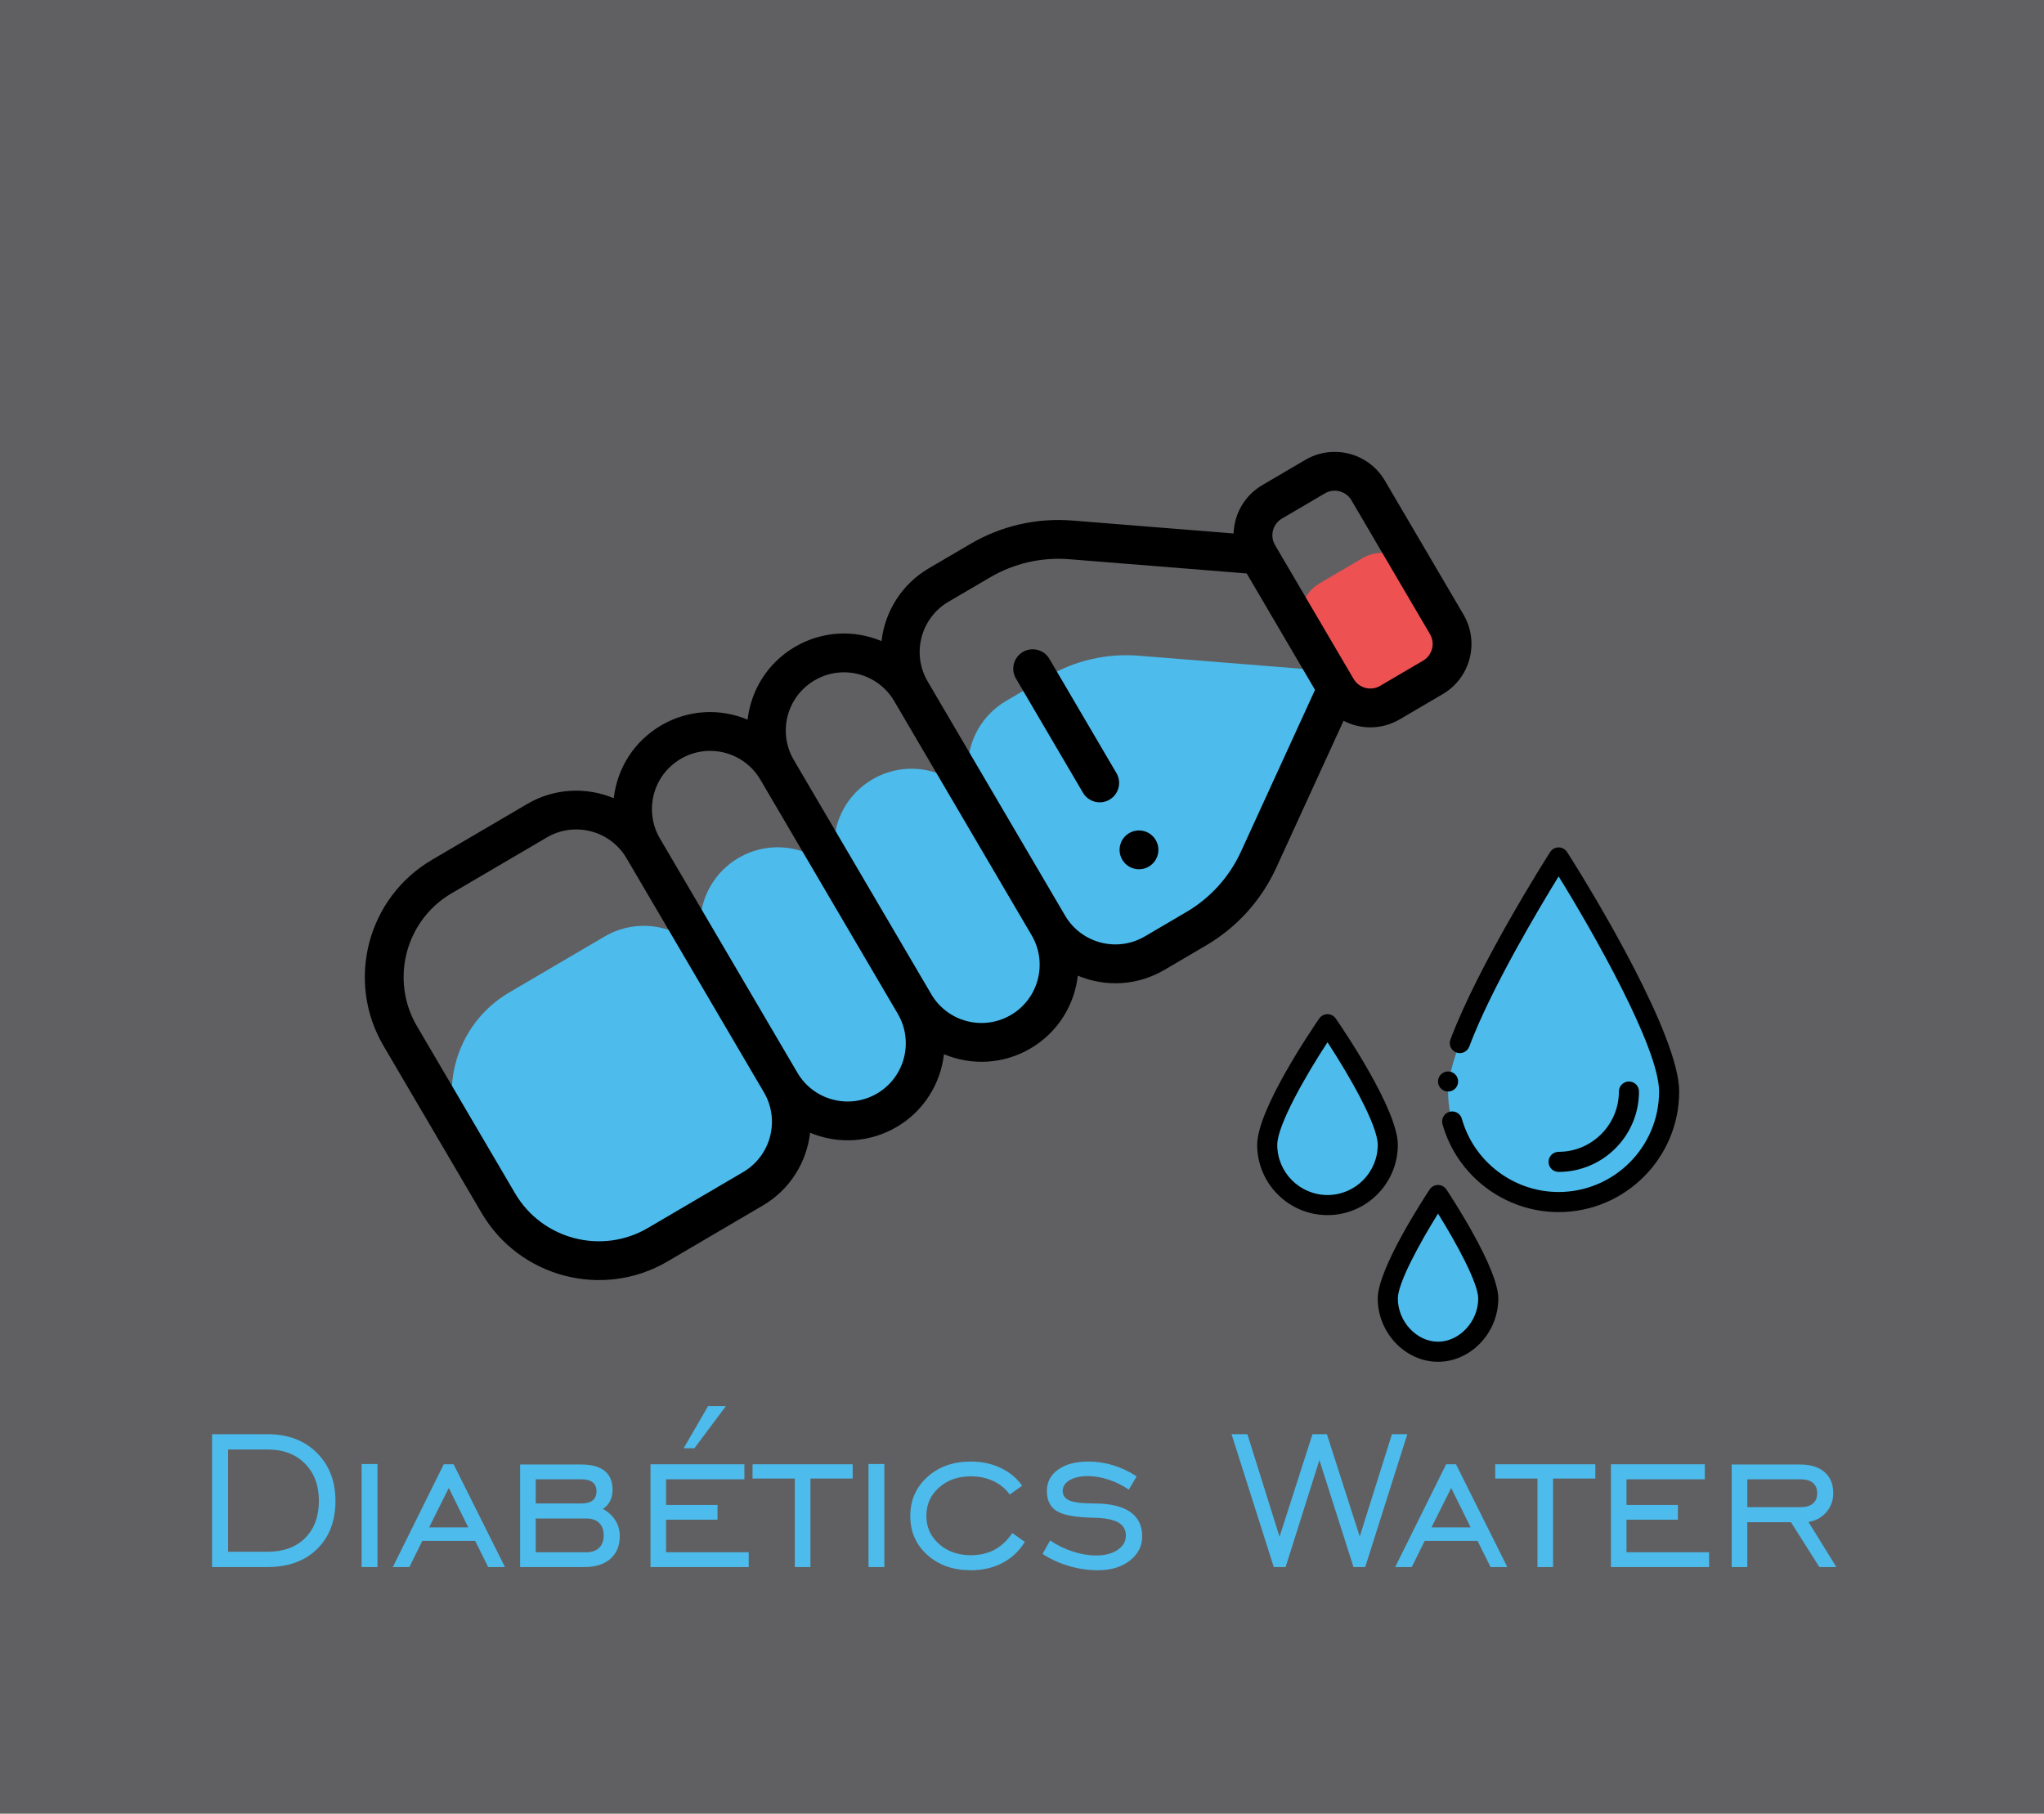
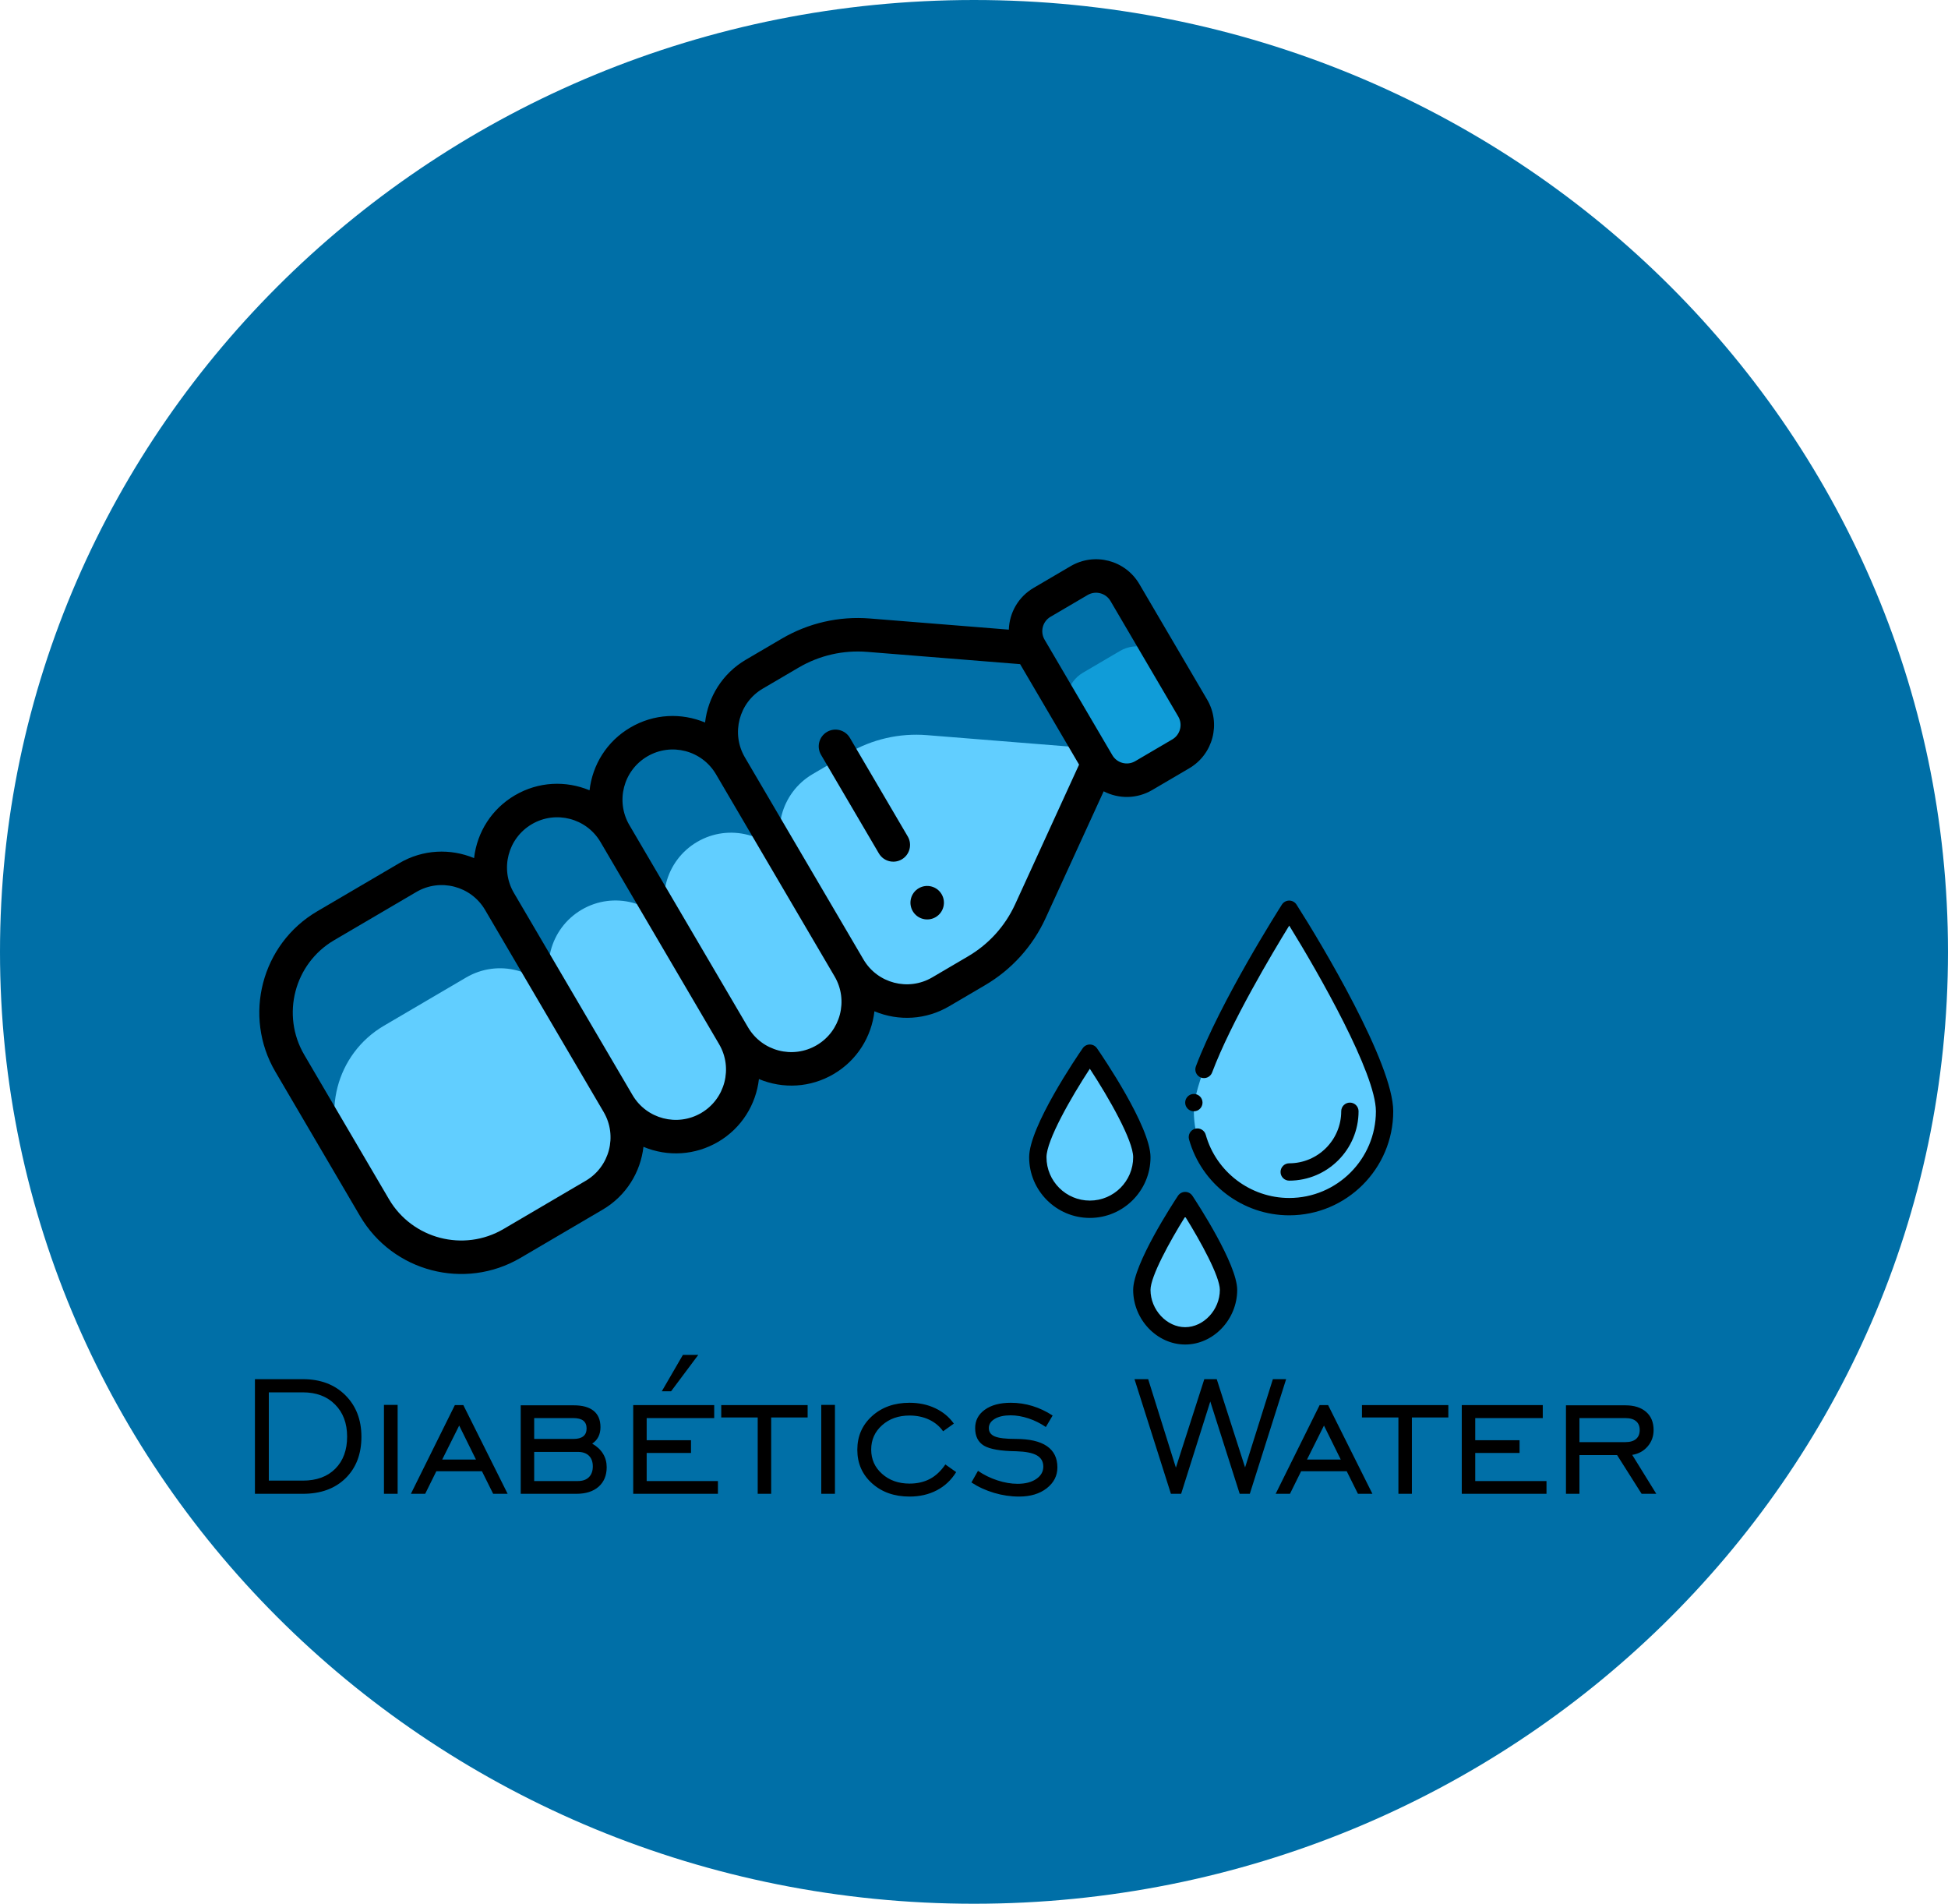
- <svg xmlns="http://www.w3.org/2000/svg" xml:space="preserve" width="356.839mm" height="316.675mm" version="1.1" style="shape-rendering:geometricPrecision; text-rendering:geometricPrecision; image-rendering:optimizeQuality; fill-rule:evenodd; clip-rule:evenodd" viewBox="0 0 35683.86 31667.49">
+ <svg xmlns="http://www.w3.org/2000/svg" xml:space="preserve" width="394.192mm" height="385.154mm" version="1.1" style="shape-rendering:geometricPrecision; text-rendering:geometricPrecision; image-rendering:optimizeQuality; fill-rule:evenodd; clip-rule:evenodd" viewBox="0 0 46467.18 45401.79">
  <defs>
    <style type="text/css">
   
    .fil2 {fill:black}
-     .fil1 {fill:#4DBBEB}
-     .fil0 {fill:#606062}
-     .fil3 {fill:#ED5151}
-     .fil4 {fill:#4DBBEB;fill-rule:nonzero}
+     .fil0 {fill:#006FA7}
+     .fil3 {fill:#109CD8}
+     .fil1 {fill:#61CEFF}
+     .fil4 {fill:black;fill-rule:nonzero}
   
  </style>
  </defs>
  <g id="Camada_x0020_1">
-     <rect class="fil0" y="-0" width="35683.86" height="31667.49" />
-     <g id="_2767016450176">
+     <ellipse class="fil0" cx="23233.59" cy="22700.89" rx="23233.59" ry="22700.89" />
+     <g id="_2506534692560">
      <g>
        <g>
-           <path class="fil1" d="M25999.51 22584.55c0,484.32 -392.77,929.72 -877.09,929.72 -484.32,0 -877.09,-445.4 -877.09,-929.72 0,-484.31 877.09,-1806.8 877.09,-1806.8 0,0 877.09,1322.49 877.09,1806.8zm0 0z" />
-           <path class="fil1" d="M24227.79 19988.37c0,581.35 -471.16,1052.51 -1052.5,1052.51 -581.35,0 -1052.51,-471.16 -1052.51,-1052.51 0,-581.34 1052.51,-2105 1052.51,-2105 0,0 1052.5,1523.66 1052.5,2105zm0 0z" />
-           <path class="fil1" d="M29139.48 19058.66c0,1065.66 -863.93,1929.6 -1929.6,1929.6 -1065.66,0 -1929.59,-863.93 -1929.59,-1929.6 0,-1065.66 1929.59,-4087.22 1929.59,-4087.22 0,0 1929.6,3021.56 1929.6,4087.22zm0 0z" />
+           <path class="fil1" d="M29325.73 30658.7c0,570.91 -463,1095.95 -1033.91,1095.95 -570.91,0 -1033.91,-525.04 -1033.91,-1095.95 0,-570.9 1033.91,-2129.85 1033.91,-2129.85 0,0 1033.91,1558.94 1033.91,2129.85zm0 0z" />
+           <path class="fil1" d="M27237.24 27598.34c0,685.29 -555.4,1240.69 -1240.68,1240.69 -685.29,0 -1240.69,-555.4 -1240.69,-1240.69 0,-685.28 1240.69,-2481.36 1240.69,-2481.36 0,0 1240.68,1796.08 1240.68,2481.36zm0 0z" />
+           <path class="fil1" d="M33027.11 26502.4c0,1256.19 -1018.4,2274.6 -2274.6,2274.6 -1256.19,0 -2274.59,-1018.4 -2274.59,-2274.6 0,-1256.19 2274.59,-4817.99 2274.59,-4817.99 0,0 2274.6,3561.8 2274.6,4817.99zm0 0z" />
        </g>
-         <path class="fil2" d="M28613.23 19058.66c0,-96.89 -78.53,-175.42 -175.42,-175.42 -96.89,0 -175.42,78.53 -175.42,175.42 0,580.39 -472.12,1052.51 -1052.51,1052.51 -96.88,0 -175.41,78.53 -175.41,175.42 0,96.89 78.52,175.42 175.41,175.42 773.83,0 1403.34,-629.52 1403.34,-1403.34l0.01 -0.01zm0 0z" />
-         <path class="fil2" d="M24958.65 20768.5c-92.71,139.86 -906.28,1381.62 -906.28,1903.76 0,599.03 481.99,1105.13 1052.51,1105.13 570.52,0 1052.51,-506.1 1052.51,-1105.13 0,-522.14 -813.57,-1763.9 -906.28,-1903.76 -32.55,-48.99 -87.44,-78.46 -146.22,-78.46 -58.79,0 -113.69,29.47 -146.23,78.46l-0.01 0zm847.9 1903.76c0,401.82 -327.88,754.3 -701.67,754.3 -373.79,0 -701.67,-352.48 -701.67,-754.3 0,-270.32 385.3,-975.82 701.67,-1482.34 316.37,506.52 701.67,1212.02 701.67,1482.34zm0 0z" />
-         <path class="fil2" d="M23175.29 17707.95c-57.63,0 -111.56,28.3 -144.31,75.71 -110.94,160.55 -1083.61,1586.57 -1083.61,2204.71 0,677.08 550.84,1227.93 1227.92,1227.93 677.07,0 1227.92,-550.85 1227.92,-1227.93 0,-618.14 -972.68,-2044.16 -1083.62,-2204.71 -32.75,-47.41 -86.68,-75.71 -144.3,-75.71zm0 3157.51c-483.64,0 -877.09,-393.45 -877.09,-877.09 0,-339.25 490.55,-1200.51 877.09,-1790.49 386.53,589.91 877.08,1451.03 877.08,1790.49 0,483.64 -393.45,877.09 -877.08,877.09zm0 0z" />
-         <path class="fil2" d="M25455.71 18883.24c0,96.89 -78.52,175.42 -175.42,175.42 -96.89,0 -175.41,-78.52 -175.41,-175.42 0,-96.89 78.52,-175.41 175.41,-175.41 96.9,0 175.42,78.52 175.42,175.41zm0 0z" />
-         <path class="fil2" d="M27357.76 14877.01c-32.28,-50.43 -87.98,-80.99 -147.87,-80.99 -59.89,0 -115.6,30.56 -147.87,80.99 -50.5,79.14 -1242.87,1952.55 -1740.61,3273.32 -34.19,90.65 11.65,191.86 102.3,225.99 90.59,34.19 191.8,-11.58 225.99,-102.24 383.32,-1017.28 1221.01,-2420.14 1560.67,-2971.89 599.71,969.8 1753.69,2993.54 1753.69,3756.47 0,967.27 -786.91,1754.18 -1754.17,1754.18 -783.14,0 -1477.69,-525.91 -1689.08,-1278.97 -26.17,-93.26 -123,-147.67 -216.33,-121.5 -93.25,26.18 -147.59,123.07 -121.49,216.33 253.74,903.74 1087.25,1534.97 2026.9,1534.97 1160.7,0 2105.01,-944.3 2105.01,-2105.01 0,-966.92 -1456.79,-3399.33 -1957.14,-4181.65l0 0zm0 0z" />
+         <path class="fil2" d="M32406.77 26502.4c0,-114.21 -92.57,-206.78 -206.78,-206.78 -114.21,0 -206.78,92.57 -206.78,206.78 0,684.16 -556.53,1240.69 -1240.69,1240.69 -114.2,0 -206.77,92.57 -206.77,206.78 0,114.21 92.56,206.78 206.77,206.78 912.19,0 1654.25,-742.07 1654.25,-1654.25l0.01 -0.01zm0 0z" />
+         <path class="fil2" d="M28098.77 28517.95c-109.29,164.87 -1068.32,1628.65 -1068.32,2244.14 0,706.13 568.17,1302.72 1240.69,1302.72 672.53,0 1240.69,-596.59 1240.69,-1302.72 0,-615.5 -959.03,-2079.28 -1068.32,-2244.14 -38.37,-57.75 -103.07,-92.49 -172.36,-92.49 -69.3,0 -134.02,34.74 -172.38,92.49l-0.01 0zm999.5 2244.14c0,473.66 -386.5,889.16 -827.12,889.16 -440.62,0 -827.12,-415.5 -827.12,-889.16 0,-318.65 454.19,-1150.29 827.12,-1747.37 372.94,597.08 827.12,1428.72 827.12,1747.37zm0 0z" />
+         <path class="fil2" d="M25996.56 24910.19c-67.93,0 -131.51,33.36 -170.11,89.25 -130.78,189.26 -1277.35,1870.24 -1277.35,2598.9 0,798.14 649.33,1447.48 1447.47,1447.48 798.13,0 1447.47,-649.34 1447.47,-1447.48 0,-728.66 -1146.59,-2409.64 -1277.37,-2598.9 -38.61,-55.89 -102.18,-89.25 -170.1,-89.25zm0 3722.06c-570.11,0 -1033.91,-463.8 -1033.91,-1033.91 0,-399.91 578.26,-1415.15 1033.91,-2110.62 455.64,695.38 1033.9,1710.47 1033.9,2110.62 0,570.11 -463.8,1033.91 -1033.9,1033.91zm0 0z" />
+         <path class="fil2" d="M28684.7 26295.62c0,114.21 -92.56,206.78 -206.78,206.78 -114.21,0 -206.77,-92.56 -206.77,-206.78 0,-114.21 92.56,-206.77 206.77,-206.77 114.23,0 206.78,92.56 206.78,206.77zm0 0z" />
+         <path class="fil2" d="M30926.83 21573.09c-38.05,-59.45 -103.71,-95.47 -174.31,-95.47 -70.6,0 -136.27,36.02 -174.31,95.47 -59.53,93.29 -1465.09,2301.66 -2051.82,3858.57 -40.3,106.86 13.73,226.16 120.59,266.4 106.79,40.3 226.09,-13.65 266.4,-120.52 451.86,-1199.16 1439.32,-2852.85 1839.71,-3503.25 706.93,1143.19 2067.24,3528.77 2067.24,4428.11 0,1140.21 -927.61,2067.82 -2067.81,2067.82 -923.16,0 -1741.89,-619.94 -1991.08,-1507.64 -30.85,-109.93 -144.99,-174.07 -255.01,-143.22 -109.92,30.86 -173.98,145.07 -143.21,255.01 299.11,1065.32 1281.64,1809.41 2389.3,1809.41 1368.23,0 2481.37,-1113.14 2481.37,-2481.37 0,-1139.8 -1717.26,-4007.11 -2307.07,-4929.31l0 0zm0 0z" />
      </g>
      <g>
-         <path class="fil1" d="M11474.02 21730.9l1664.1 -976.82c645.28,-378.67 861.45,-1208.91 482.78,-1854.19 378.33,644.71 1208.88,861.44 1854.19,482.78 645.28,-378.67 861.37,-1208.58 482.78,-1854.19 377.88,644.83 1208.71,862.1 1854.19,482.79 645.28,-378.67 861.37,-1208.59 482.7,-1853.87 378.67,645.28 1208.91,861.46 1854.19,482.79l723.85 -425.06c479.54,-281.13 860.72,-703.37 1092.38,-1208.64l1365.63 -2982.63 -183.52 -312.73 -3269.89 -262.36c-554.09,-44.18 -1108.6,82.69 -1587.9,364.23l-724.1 424.65c-645.28,378.67 -861.45,1208.9 -482.78,1854.18 -189.34,-322.64 -491.28,-538.1 -826.92,-625.49 -335.63,-87.39 -704.3,-46.54 -1026.95,142.8 -645.61,378.58 -861.78,1208.82 -482.78,1854.18 -378.77,-644.5 -1208.54,-861.67 -1854.19,-482.78 -645.28,378.67 -861.46,1208.91 -482.79,1854.19 -378.67,-645.28 -1208.91,-861.45 -1854.19,-482.78l-1664.34 976.41c-967.92,568 -1292.13,1813.19 -724.22,2781.45l526.31 896.86c568.36,968.02 1813.51,1292.23 2781.47,724.23z" />
-         <path class="fil3" d="M24257.71 12265.21l749.39 -439.76c322.64,-189.34 430.68,-604.29 241.35,-926.94l-535.04 -911.74c-189.33,-322.64 -604.29,-430.68 -926.93,-241.35l-749.39 439.77c-322.64,189.33 -430.68,604.28 -241.35,926.93l535.04 911.74c189.33,322.64 604.29,430.68 926.93,241.35z" />
-         <path class="fil2" d="M20055.75 15130.92c161.2,-94.88 215.23,-302.36 120.68,-463.47 -94.79,-161.53 -302.27,-215.55 -463.8,-120.76 -161.11,94.54 -215.13,302.02 -120.67,463.47 94.79,161.52 302.27,215.54 463.79,120.76z" />
-         <path class="fil2" d="M6694.38 18259.15l1714.25 2921.16c661.87,1127.24 2117.4,1506.47 3245,844.85l1664.07 -976.83c477.07,-279.96 766.45,-758.96 824.92,-1270.33 492.25,205.13 1046.15,172.33 1512.01,-101.06 476.9,-279.85 766.22,-758.73 824.78,-1270.08 489.61,204.13 1043.66,173.95 1512.23,-101.32 476.93,-279.88 766.24,-758.69 824.8,-1269.9 494.27,206.04 1047.87,171.24 1512.21,-101.24l723.64 -424.91c541.82,-317.62 966.78,-787.82 1229.01,-1359.85l1174.13 -2564.38c306.47,158.16 673.98,154.94 981.91,-25.76l749.39 -439.76c484.33,-284.22 646.32,-906.08 362.04,-1390.46l-1371.43 -2337.03c-284.23,-484.26 -906.08,-646.32 -1390.5,-362.05l-749.38 439.77c-307.27,180.31 -489.97,499.29 -501.35,844.63l-2811.59 -225.59c-627.12,-49.99 -1244.83,91.73 -1786.1,409.71l-724.18 424.69c-476.98,279.9 -766.34,758.77 -824.91,1270.02 -478.47,-199.48 -1033.31,-179.28 -1511.69,101.42 -477.62,280.08 -766.49,754.01 -825.99,1270.05 -478.35,-199.13 -1033.02,-179.09 -1511.03,101.42 -464.1,272.34 -764.56,738.51 -825.77,1270.66 -474.94,-198.27 -1034.15,-179.21 -1511.2,100.71l-1664.38 976.44c-1127.25,661.58 -1506.31,2117.25 -844.89,3245.02zm15686.02 -9204.93l749.39 -439.77c161.48,-94.73 368.65,-40.75 463.4,120.66l1371.37 2337c94.56,161.18 41.13,368.43 -120.66,463.4l-749.39 439.76c-161.43,94.71 -368.63,40.8 -463.4,-120.66l0 0 -1371.4 -2337c-94.73,-161.48 -40.83,-368.64 120.69,-463.39zm-5823.35 1453.48l724.3 -424.76c421.05,-247.36 901.53,-357.52 1389.21,-318.67l3094.15 248.28 1192.9 2032.83 -1292.14 2822.16c-203.97,444.89 -534.45,810.6 -956,1057.7l-723.76 424.98c-483.23,283.6 -1107.07,121.17 -1390.66,-362.09l-2400.02 -4089.8c-283.58,-483.27 -121.15,-1107.08 362.02,-1390.63zm-2336.56 1371.45c484.53,-284.34 1105.94,-122.62 1390.33,362l2400.02 4089.81c283.52,483.09 121.12,1106.81 -362.17,1390.42 -483.91,284.37 -1106.56,122.32 -1390.5,-362.18l-2399.86 -4089.49c-284.38,-484.23 -122.61,-1106.32 362.18,-1390.56zm-2337.01 1371.4c483.88,-283.99 1105.63,-122.25 1390.42,361.78 0.07,0.12 0.13,0.21 0.2,0.33l2399.69 4089.2 0.03 0.04c0,0 0,0 -0.01,0.03 283.44,483.39 121.05,1107.25 -362.05,1390.74 -483.01,283.44 -1105.99,122.95 -1390.62,-362.08l-2399.78 -4089.39c-284.11,-484.23 -122.22,-1106.4 362.12,-1390.65zm-2336.94 1371.41c483.23,-283.6 1107.07,-121.17 1390.66,362.09l2399.79 4089.36c283.56,483.25 121.12,1107.09 -362.14,1390.68l-1664.05 976.8c-805.25,472.57 -1845.12,201.78 -2317.92,-603.53l-1714.19 -2921c-472.48,-805.57 -201.73,-1845.42 603.47,-2317.96l1664.38 -976.44z" />
-         <path class="fil2" d="M19490.71 13498.75l-1170.43 -1994.5c-94.7,-161.34 -302.17,-215.36 -463.56,-120.7 -161.33,94.67 -215.37,302.2 -120.7,463.53l1170.44 1994.5c94.7,161.33 302.17,215.35 463.56,120.7 161.33,-94.7 215.36,-302.21 120.69,-463.53z" />
+         <path class="fil1" d="M12203.16 29652.42l1961.63 -1151.47c760.65,-446.37 1015.47,-1425.06 569.1,-2185.71 445.97,759.98 1425.02,1015.46 2185.71,569.1 760.65,-446.37 1015.38,-1424.67 569.1,-2185.71 445.44,760.12 1424.82,1016.24 2185.71,569.11 760.65,-446.37 1015.38,-1424.68 569,-2185.33 446.37,760.65 1425.06,1015.48 2185.71,569.11l853.27 -501.06c565.28,-331.39 1014.61,-829.13 1287.69,-1424.74l1609.8 -3515.91 -216.33 -368.64 -3854.53 -309.27c-653.16,-52.08 -1306.81,97.47 -1871.81,429.35l-853.57 500.58c-760.65,446.37 -1015.47,1425.04 -569.1,2185.7 -223.19,-380.33 -579.12,-634.31 -974.77,-737.32 -395.64,-103.01 -830.22,-54.86 -1210.56,168.33 -761.04,446.27 -1015.86,1424.95 -569.1,2185.7 -446.49,-759.73 -1424.62,-1015.73 -2185.71,-569.1 -760.65,446.37 -1015.48,1425.06 -569.11,2185.71 -446.37,-760.65 -1425.06,-1015.47 -2185.71,-569.1l-1961.91 1150.99c-1140.98,669.56 -1523.16,2137.38 -853.71,3278.76l620.41 1057.21c669.98,1141.1 2137.76,1523.27 3278.78,853.72z" />
+         <path class="fil3" d="M27272.51 18494.32l883.38 -518.39c380.33,-223.19 507.68,-712.33 284.5,-1092.67l-630.7 -1074.75c-223.18,-380.33 -712.33,-507.68 -1092.66,-284.5l-883.38 518.4c-380.33,223.18 -507.68,712.32 -284.5,1092.66l630.7 1074.75c223.18,380.33 712.33,507.68 1092.66,284.5z" />
+         <path class="fil2" d="M22319.26 21872.4c190.02,-111.84 253.71,-356.42 142.26,-546.34 -111.74,-190.41 -356.31,-254.09 -546.72,-142.35 -189.92,111.44 -253.59,356.02 -142.25,546.34 111.74,190.4 356.31,254.08 546.71,142.35z" />
+         <path class="fil2" d="M6568.95 25559.94l2020.75 3443.45c780.21,1328.78 2495.98,1775.82 3825.19,995.9l1961.6 -1151.48c562.37,-330.02 903.49,-894.66 972.41,-1497.46 580.26,241.81 1233.2,203.14 1782.35,-119.13 562.17,-329.89 903.22,-894.39 972.25,-1497.16 577.15,240.63 1230.26,205.05 1782.61,-119.44 562.2,-329.92 903.24,-894.34 972.27,-1496.95 582.64,242.88 1235.22,201.86 1782.58,-119.34l853.02 -500.88c638.69,-374.41 1139.63,-928.68 1448.75,-1602.98l1384.06 -3022.88c361.27,186.44 794.48,182.64 1157.47,-30.37l883.38 -518.39c570.93,-335.04 761.88,-1068.08 426.77,-1639.07l-1616.63 -2754.88c-335.05,-570.84 -1068.08,-761.88 -1639.11,-426.78l-883.36 518.4c-362.21,212.55 -577.57,588.56 -590.99,995.65l-3314.29 -265.92c-739.25,-58.93 -1467.4,108.13 -2105.44,482.96l-853.66 500.62c-562.26,329.94 -903.36,894.43 -972.4,1497.09 -564.02,-235.15 -1218.06,-211.33 -1781.97,119.55 -563.02,330.16 -903.53,888.82 -973.67,1497.13 -563.88,-234.73 -1217.72,-211.11 -1781.19,119.55 -547.08,321.03 -901.26,870.55 -973.41,1497.85 -559.86,-233.72 -1219.05,-211.25 -1781.39,118.72l-1961.96 1151.02c-1328.8,779.87 -1775.63,2495.8 -995.95,3825.21zm18490.59 -10850.72l883.38 -518.4c190.35,-111.67 434.56,-48.04 546.25,142.23l1616.56 2754.84c111.47,190 48.48,434.3 -142.23,546.25l-883.38 518.39c-190.29,111.64 -434.54,48.09 -546.25,-142.23l0 0 -1616.6 -2754.84c-111.67,-190.35 -48.13,-434.55 142.27,-546.24zm-6864.53 1713.35l853.8 -500.7c496.33,-291.59 1062.72,-421.44 1637.59,-375.65l3647.37 292.67 1406.18 2396.29 -1523.17 3326.75c-240.44,524.43 -630.01,955.53 -1126.93,1246.81l-853.16 500.96c-569.63,334.31 -1305.01,142.83 -1639.3,-426.83l-2829.13 -4821.03c-334.28,-569.68 -142.81,-1305.02 426.75,-1639.27zm-2754.32 1616.66c571.16,-335.18 1303.68,-144.54 1638.91,426.72l2829.13 4821.05c334.21,569.46 142.78,1304.7 -426.92,1639.02 -570.43,335.21 -1304.41,144.19 -1639.11,-426.94l-2828.94 -4820.67c-335.23,-570.81 -144.53,-1304.12 426.94,-1639.18zm-2754.85 1616.6c570.4,-334.77 1303.31,-144.11 1639.02,426.46 0.08,0.14 0.15,0.25 0.24,0.39l2828.74 4820.33 0.04 0.05c0,0 0,0 -0.01,0.04 334.12,569.82 142.69,1305.22 -426.78,1639.4 -569.37,334.12 -1303.73,144.93 -1639.26,-426.82l-2828.85 -4820.55c-334.91,-570.81 -144.07,-1304.22 426.87,-1639.29zm-2754.77 1616.61c569.63,-334.31 1305.01,-142.83 1639.3,426.83l2828.86 4820.51c334.26,569.65 142.78,1305.03 -426.89,1639.33l-1961.57 1151.45c-949.22,557.06 -2175.02,237.86 -2732.35,-711.44l-2020.68 -3443.26c-556.96,-949.6 -237.8,-2175.37 711.37,-2732.4l1961.96 -1151.02z" />
+         <path class="fil2" d="M21653.19 19948.41l-1379.7 -2351.11c-111.63,-190.19 -356.2,-253.87 -546.44,-142.28 -190.17,111.6 -253.88,356.23 -142.28,546.41l1379.71 2351.11c111.63,190.17 356.2,253.85 546.44,142.28 190.17,-111.63 253.87,-356.24 142.27,-546.41z" />
      </g>
    </g>
-     <path class="fil4" d="M4670.82 25308.45l-688.18 0 0 1785.83 688.18 0c278.06,0 497.45,-80.33 656.75,-240.26 159.99,-160.65 239.64,-377.25 239.64,-650.5 0,-268.95 -81.05,-485.55 -243.83,-649.07 -162.1,-164.24 -380.08,-246 -652.56,-246zm0 -266.8c355.62,0 642.08,107.58 859.36,323.46 217.29,215.88 326.28,496.3 326.28,842.71 0,348.56 -106.9,628.27 -320.7,838.41 -214.49,210.14 -502.33,314.85 -864.94,314.85l-969.05 0 0 -2319.43 969.05 0zm1641.86 2319.43l0 -1798.74 276.67 0 0 1798.74 -276.67 0zm1178.65 -692.82l683.31 0 -339.56 -687.79 -343.75 687.79zm-633.69 692.82l889.41 -1794.44 171.87 0 896.39 1794.44 -292.74 0 -227.07 -456.14 -922.94 0 -225.67 456.14 -289.25 0zm3287.24 -1531.94l-792.29 0 0 421.71 796.48 0c87.33,0 153.01,-17.93 197.72,-53.79 44.01,-35.14 66.37,-88.21 66.37,-158.5 0,-69.57 -22.36,-121.92 -66.37,-157.07 -44.71,-35.14 -111.78,-52.35 -201.91,-52.35zm92.22 684.21l-884.51 0 0 589.54 884.51 0c95.71,0 169.78,-25.82 222.87,-78.18 52.4,-51.64 78.95,-124.79 78.95,-218.74 0,-92.52 -26.55,-164.24 -78.95,-215.88 -53.09,-50.92 -127.16,-76.74 -222.87,-76.74zm-1157 847.73l0 -1790.14 1073.15 0c177.47,0 312.31,37.3 403.84,112.61 91.52,74.58 136.94,185.03 136.94,329.91 0,73.15 -13.98,137.7 -42.62,194.36 -28.65,56.66 -70.57,102.56 -125.06,137.7 97.11,55.94 170.47,124.08 219.38,205.12 49.6,80.33 74.05,171.41 74.05,271.82 0,167.11 -54.49,298.36 -162.78,394.46 -109,96.11 -259.21,144.16 -450.64,144.16l-1126.26 0zm2276.27 0l0 -1794.44 1639.06 0 0 262.5 -1366.58 0 0 447.53 897.08 0 0 258.19 -897.08 0 0 568.03 1442.04 0 0 258.19 -1714.52 0zm766.43 -2074.15l-187.94 0 426.88 -735.85 310.92 0 -549.86 735.85zm1752.96 2074.15l0 -1544.85 -737.8 0 0 -249.59 1748.07 0 0 249.59 -737.8 0 0 1544.85 -272.47 0zm1286.24 0l0 -1798.74 276.67 0 0 1798.74 -276.67 0zm2729.69 -438.93c-99.21,160.66 -229.86,283.3 -391.95,367.93 -161.39,84.63 -345.84,126.94 -551.95,126.94 -306.71,0 -559.63,-88.93 -758.75,-267.51 -198.43,-178.59 -297.64,-405.22 -297.64,-679.19 0,-274.69 99.21,-501.33 297.64,-681.35 199.12,-180.01 452.04,-269.66 758.75,-269.66 191.43,0 364.7,36.57 520.51,110.45 155.8,73.15 280.86,177.14 376.58,311.26l-217.29 154.92c-71.96,-101.85 -166.98,-180.74 -285.05,-235.96 -118.08,-55.23 -249.43,-82.48 -394.05,-82.48 -224.27,0 -409.42,65.26 -556.14,196.51 -146.72,130.53 -220.08,294.77 -220.08,492 0,197.23 73.36,361.47 220.78,492 147.42,131.25 332.56,196.52 555.44,196.52 155.11,0 292.74,-31.56 411.51,-93.96 118.77,-63.11 222.88,-160.65 313.01,-293.33l218.68 154.91zm308.81 209.43l132.74 -235.25c120.18,82.48 251.52,147.03 393.36,192.93 142.52,46.62 278.06,69.57 408.01,69.57 155.81,0 281.56,-32.27 377.29,-97.54 95.72,-65.27 143.23,-148.46 143.23,-250.3 0,-102.56 -44.03,-177.87 -131.36,-228.07 -87.33,-49.49 -224.97,-76.74 -413.61,-82.48 -318.59,-4.31 -537.27,-42.32 -656.04,-113.32 -118.78,-71.72 -178.17,-190.06 -178.17,-355.01 0,-154.2 64.98,-278.28 195.63,-372.23 130.65,-93.96 306.02,-140.57 526.1,-140.57 150.21,0 295.54,21.51 437.36,65.26 141.13,43.03 277.38,107.58 408.72,192.93l-137.64 232.37c-108.99,-75.3 -226.36,-133.4 -352.13,-175 -125.75,-40.88 -245.92,-61.67 -360.5,-61.67 -132.75,0 -239.64,23.66 -319.99,71 -80.35,48.05 -120.88,109.73 -120.88,186.47 0,79.61 40.53,136.27 121.58,169.98 81.04,33.71 222.17,50.2 422.69,50.2 278.77,0 488.37,48.05 630.2,144.88 141.82,96.82 213.08,240.26 213.08,431.03 0,169.26 -71.96,309.84 -215.88,422.44 -143.92,111.88 -330.47,167.82 -559.63,167.82 -169.78,0 -337.46,-25.1 -505.14,-74.59 -166.98,-49.48 -319.98,-119.77 -459.02,-210.85zm4036.9 229.5l-737.1 -2319.43 276.67 0 561.04 1790.14 575 -1790.14 251.52 0 573.61 1785.83 562.42 -1785.83 268.29 0 -735 2319.43 -204.71 0 -595.26 -1867.59 -589.68 1867.59 -206.8 0zm2753.44 -692.82l683.3 0 -339.55 -687.79 -343.75 687.79zm-633.69 692.82l889.41 -1794.44 171.87 0 896.39 1794.44 -292.75 0 -227.06 -456.14 -922.94 0 -225.67 456.14 -289.25 0zm2483.77 0l0 -1544.85 -737.8 0 0 -249.59 1748.07 0 0 249.59 -737.8 0 0 1544.85 -272.47 0zm1282.05 0l0 -1794.44 1639.07 0 0 262.5 -1366.59 0 0 447.53 897.08 0 0 258.19 -897.08 0 0 568.03 1442.04 0 0 258.19 -1714.52 0zm2381.05 -1045.68l929.23 0c94.32,0 166.28,-20.8 215.88,-63.11 49.61,-42.32 74.76,-102.56 74.76,-181.46 0,-78.17 -25.15,-138.42 -74.76,-179.3 -49.6,-41.59 -121.56,-62.39 -215.88,-62.39l-929.23 0 0 486.26zm0 262.5l0 783.18 -272.48 0 0 -1790.14 1201.71 0c178.85,0 318.59,44.47 419.9,132.69 101.3,88.21 151.61,210.85 151.61,367.92 0,126.95 -39.83,237.4 -120.17,330.63 -79.65,93.24 -183.75,150.61 -312.31,171.41l486.97 787.49 -296.93 0 -496.05 -783.18 -762.25 0z" />
+     <path class="fil4" d="M7223.48 33205.54l-811.22 0 0 2105.13 811.22 0c327.78,0 586.39,-94.69 774.17,-283.22 188.6,-189.37 282.49,-444.7 282.49,-766.81 0,-317.04 -95.54,-572.36 -287.43,-765.12 -191.08,-193.61 -448.04,-289.98 -769.23,-289.98zm0 -314.5c419.2,0 756.88,126.81 1013.01,381.29 256.14,254.48 384.62,585.04 384.62,993.38 0,410.88 -126.01,740.6 -378.04,988.31 -252.84,247.71 -592.14,371.14 -1019.59,371.14l-1142.31 0 0 -2734.13 1142.31 0zm1935.42 2734.13l0 -2120.34 326.14 0 0 2120.34 -326.14 0zm1389.39 -816.69l805.48 0 -400.27 -810.76 -405.21 810.76zm-746.99 816.69l1048.43 -2115.28 202.6 0 1056.66 2115.28 -345.08 0 -267.67 -537.7 -1087.96 0 -266.02 537.7 -340.97 0zm3874.98 -1805.84l-933.95 0 0 497.11 938.89 0c102.94,0 180.37,-21.14 233.07,-63.41 51.88,-41.42 78.24,-103.98 78.24,-186.84 0,-82.01 -26.36,-143.72 -78.24,-185.15 -52.7,-41.42 -131.77,-61.71 -238.01,-61.71zm108.71 806.54l-1042.66 0 0 694.95 1042.66 0c112.82,0 200.14,-30.44 262.72,-92.16 61.77,-60.87 93.07,-147.1 93.07,-257.85 0,-109.06 -31.3,-193.61 -93.07,-254.48 -62.58,-60.02 -149.9,-90.46 -262.72,-90.46zm-1363.87 999.3l0 -2110.21 1265.02 0c209.2,0 368.15,43.97 476.04,132.74 107.88,87.91 161.42,218.11 161.42,388.9 0,86.23 -16.48,162.32 -50.24,229.11 -33.77,66.79 -83.19,120.9 -147.42,162.32 114.47,65.94 200.95,146.26 258.6,241.79 58.47,94.69 87.29,202.06 87.29,320.42 0,196.99 -64.23,351.71 -191.88,464.99 -128.49,113.29 -305.56,169.94 -531.21,169.94l-1327.63 0zm2683.25 0l0 -2115.28 1932.11 0 0 309.43 -1610.92 0 0 527.55 1057.47 0 0 304.35 -1057.47 0 0 669.59 1699.87 0 0 304.35 -2021.07 0zm903.46 -2445l-221.54 0 503.2 -867.42 366.51 0 -648.17 867.42zm2066.38 2445l0 -1821.06 -869.71 0 0 -294.22 2060.62 0 0 294.22 -869.71 0 0 1821.06 -321.19 0zm1516.21 0l0 -2120.34 326.14 0 0 2120.34 -326.14 0zm3217.74 -517.41c-116.95,189.39 -270.96,333.95 -462.03,433.71 -190.25,99.76 -407.67,149.64 -650.64,149.64 -361.55,0 -659.69,-104.83 -894.41,-315.34 -233.91,-210.52 -350.86,-477.67 -350.86,-800.63 0,-323.8 116.95,-590.97 350.86,-803.17 234.72,-212.19 532.86,-317.87 894.41,-317.87 225.66,0 429.91,43.11 613.57,130.2 183.66,86.23 331.08,208.81 443.91,366.91l-256.14 182.62c-84.83,-120.06 -196.84,-213.06 -336.02,-278.15 -139.19,-65.1 -294.03,-97.23 -464.5,-97.23 -264.37,0 -482.62,76.93 -655.57,231.64 -172.95,153.87 -259.43,347.47 -259.43,579.97 0,232.49 86.48,426.1 260.25,579.97 173.78,154.72 392.02,231.66 654.75,231.66 182.84,0 345.08,-37.2 485.09,-110.76 140.01,-74.39 262.73,-189.37 368.97,-345.78l257.78 182.61zm364.02 246.87l156.47 -277.31c141.67,97.23 296.49,173.32 463.69,227.42 168,54.96 327.78,82.01 480.96,82.01 183.67,0 331.9,-38.04 444.75,-114.98 112.83,-76.94 168.84,-175 168.84,-295.05 0,-120.9 -51.9,-209.67 -154.85,-268.85 -102.94,-58.34 -265.19,-90.46 -487.56,-97.23 -375.55,-5.08 -633.33,-49.89 -773.34,-133.58 -140.02,-84.54 -210.03,-224.04 -210.03,-418.48 0,-181.77 76.6,-328.03 230.61,-438.78 154.01,-110.76 360.73,-165.7 620.16,-165.7 177.07,0 348.38,25.36 515.56,76.93 166.36,50.72 326.97,126.81 481.8,227.42l-162.25 273.92c-128.48,-88.76 -266.83,-157.25 -415.09,-206.29 -148.23,-48.19 -289.89,-72.7 -424.96,-72.7 -156.48,0 -282.49,27.89 -377.2,83.69 -94.72,56.64 -142.49,129.35 -142.49,219.81 0,93.84 47.78,160.63 143.32,200.37 95.53,39.74 261.89,59.18 498.26,59.18 328.61,0 575.69,56.64 742.88,170.78 167.18,114.13 251.18,283.22 251.18,508.1 0,199.52 -84.83,365.24 -254.48,497.97 -169.65,131.88 -389.56,197.83 -659.69,197.83 -200.14,0 -397.8,-29.59 -595.46,-87.93 -196.84,-58.33 -377.19,-141.18 -541.09,-248.55zm4758.68 270.53l-868.89 -2734.13 326.14 0 661.35 2110.21 677.81 -2110.21 296.49 0 676.17 2105.13 662.98 -2105.13 316.26 0 -866.41 2734.13 -241.31 0 -701.69 -2201.5 -695.11 2201.5 -243.77 0zm3245.74 -816.69l805.47 0 -400.26 -810.76 -405.21 810.76zm-746.99 816.69l1048.43 -2115.28 202.6 0 1056.66 2115.28 -345.09 0 -267.66 -537.7 -1087.96 0 -266.02 537.7 -340.97 0zm2927.85 0l0 -1821.06 -869.71 0 0 -294.22 2060.62 0 0 294.22 -869.71 0 0 1821.06 -321.19 0zm1511.27 0l0 -2115.28 1932.13 0 0 309.43 -1610.93 0 0 527.55 1057.47 0 0 304.35 -1057.47 0 0 669.59 1699.87 0 0 304.35 -2021.07 0zm2806.77 -1232.64l1095.37 0c111.18,0 196.01,-24.52 254.48,-74.39 58.48,-49.89 88.13,-120.9 88.13,-213.9 0,-92.15 -29.65,-163.17 -88.13,-211.36 -58.47,-49.03 -143.29,-73.54 -254.48,-73.54l-1095.37 0 0 573.2zm0 309.43l0 923.21 -321.2 0 0 -2110.21 1416.57 0c210.83,0 375.55,52.42 494.98,156.41 119.41,103.98 178.72,248.55 178.72,433.7 0,149.65 -46.95,279.85 -141.66,389.74 -93.89,109.91 -216.6,177.54 -368.15,202.06l574.04 928.29 -350.02 0 -584.74 -923.21 -898.54 0z" />
  </g>
</svg>
